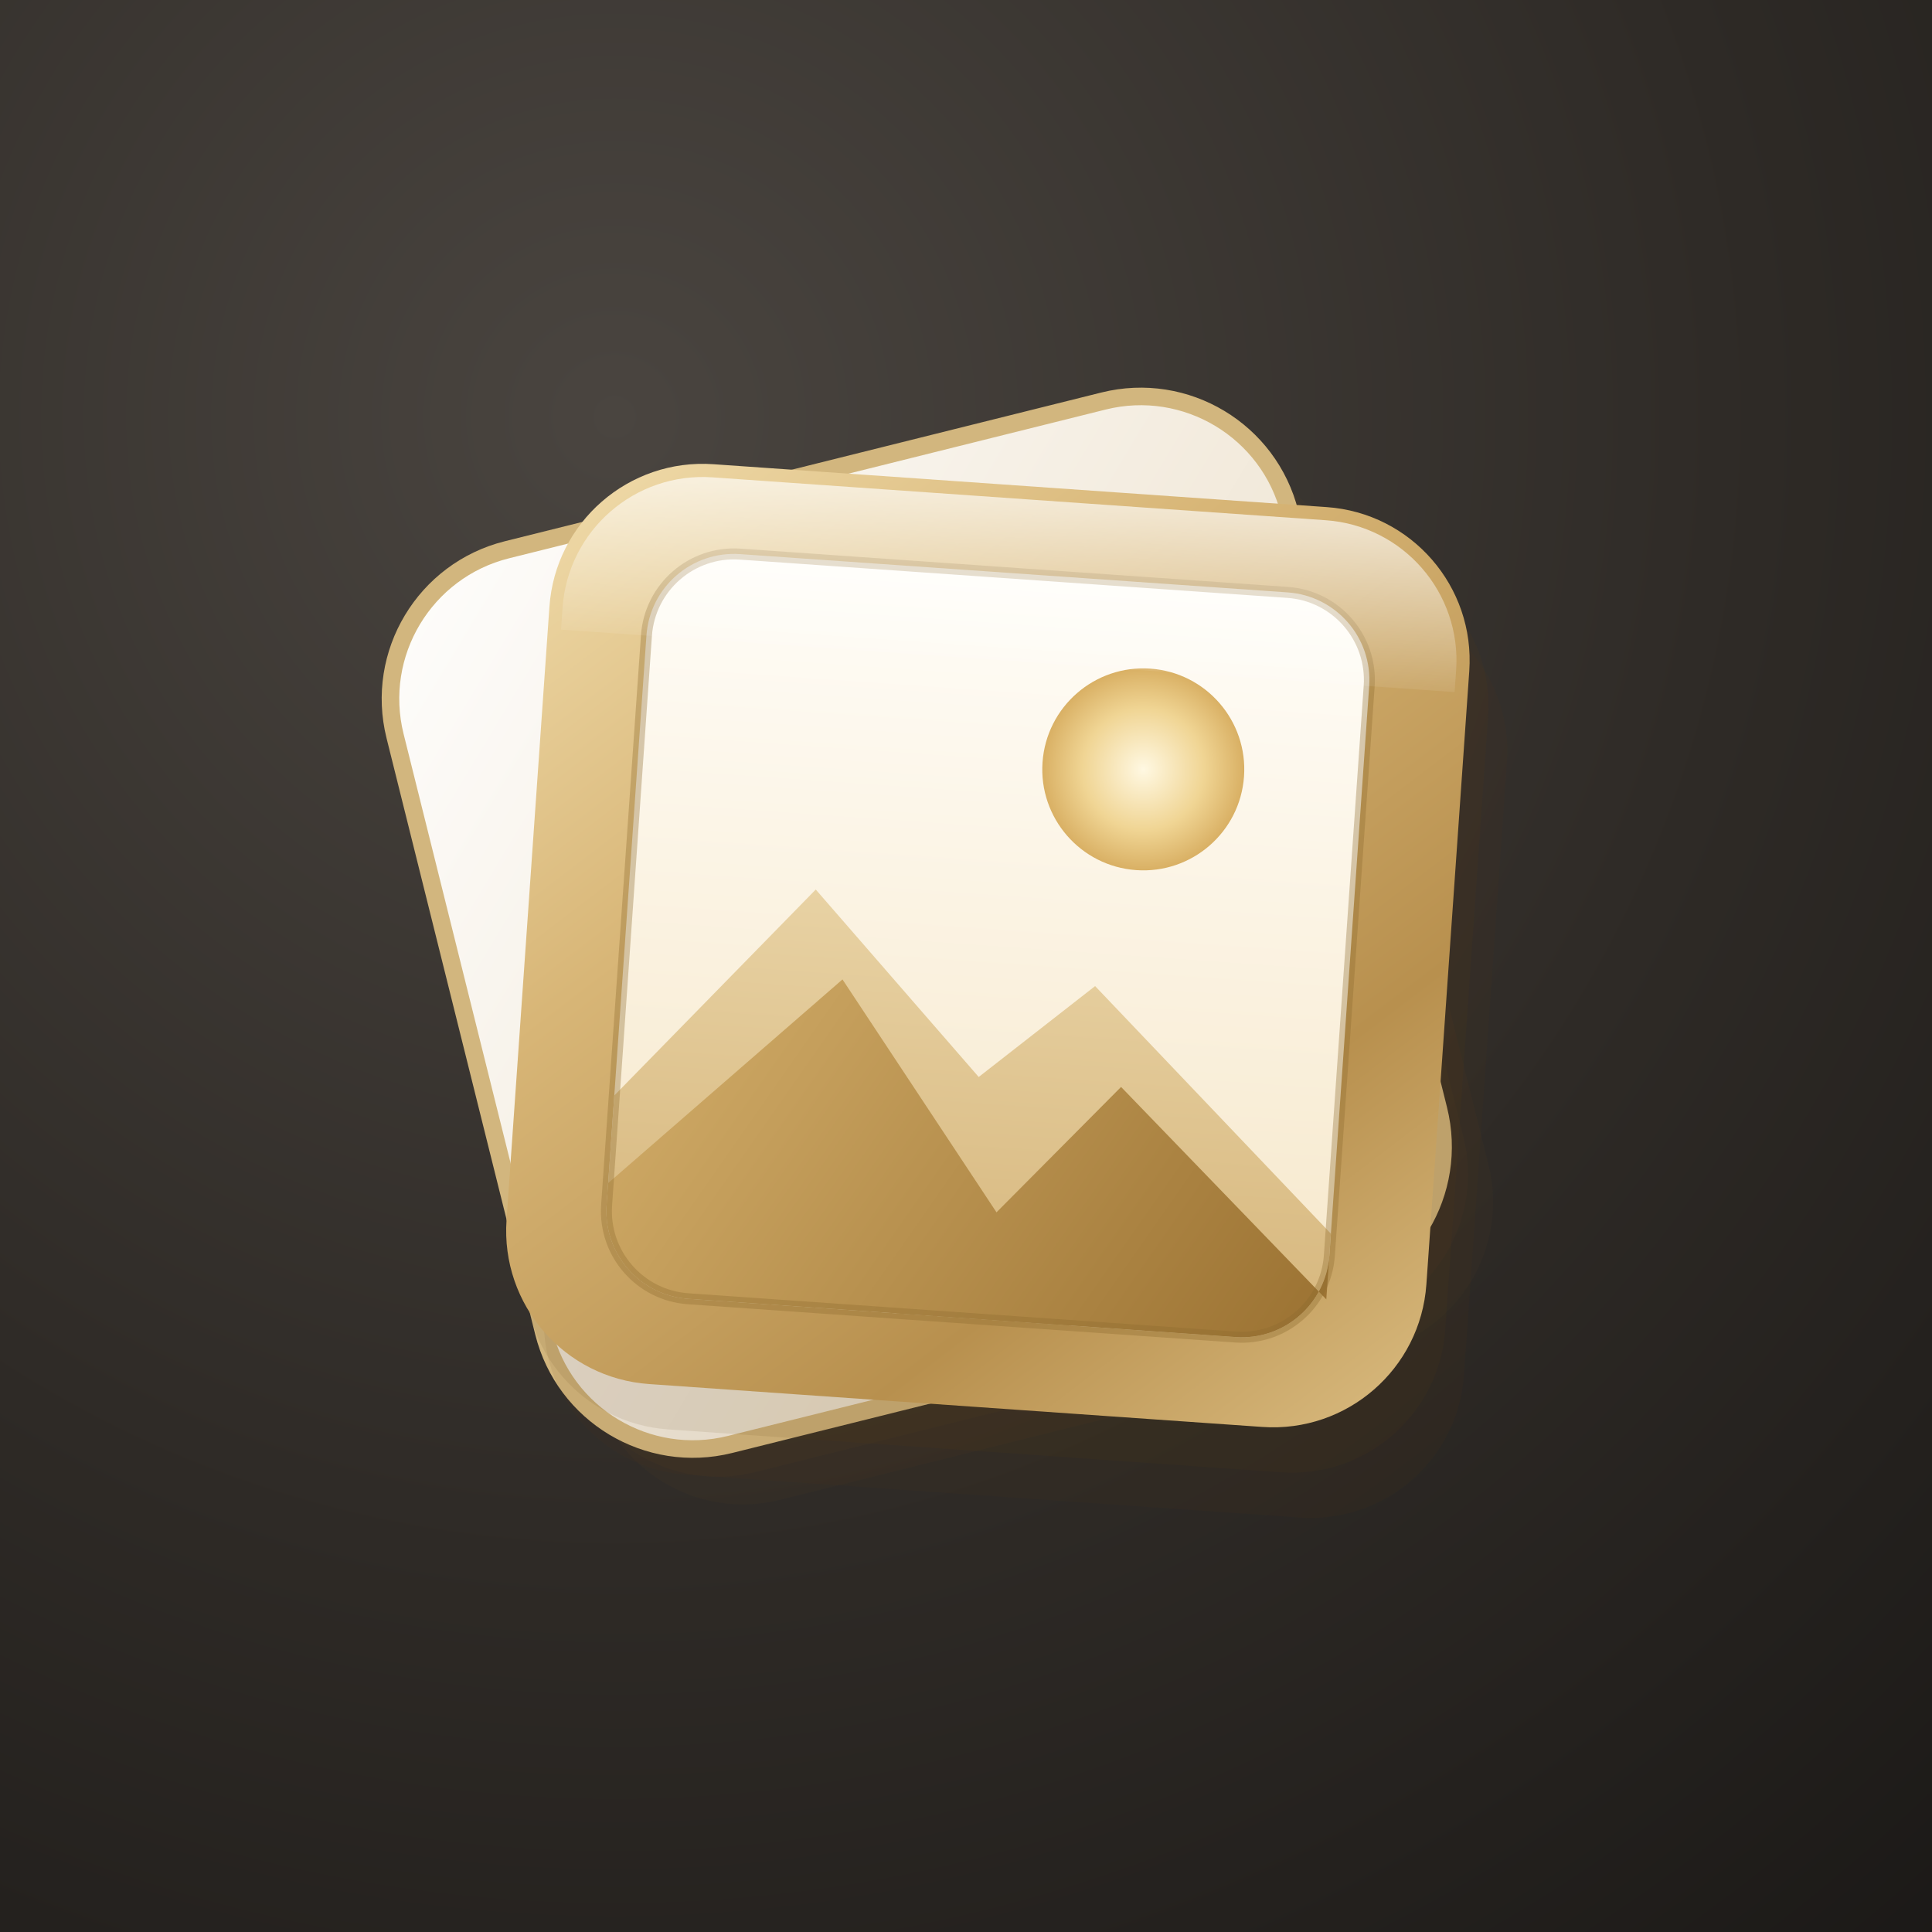
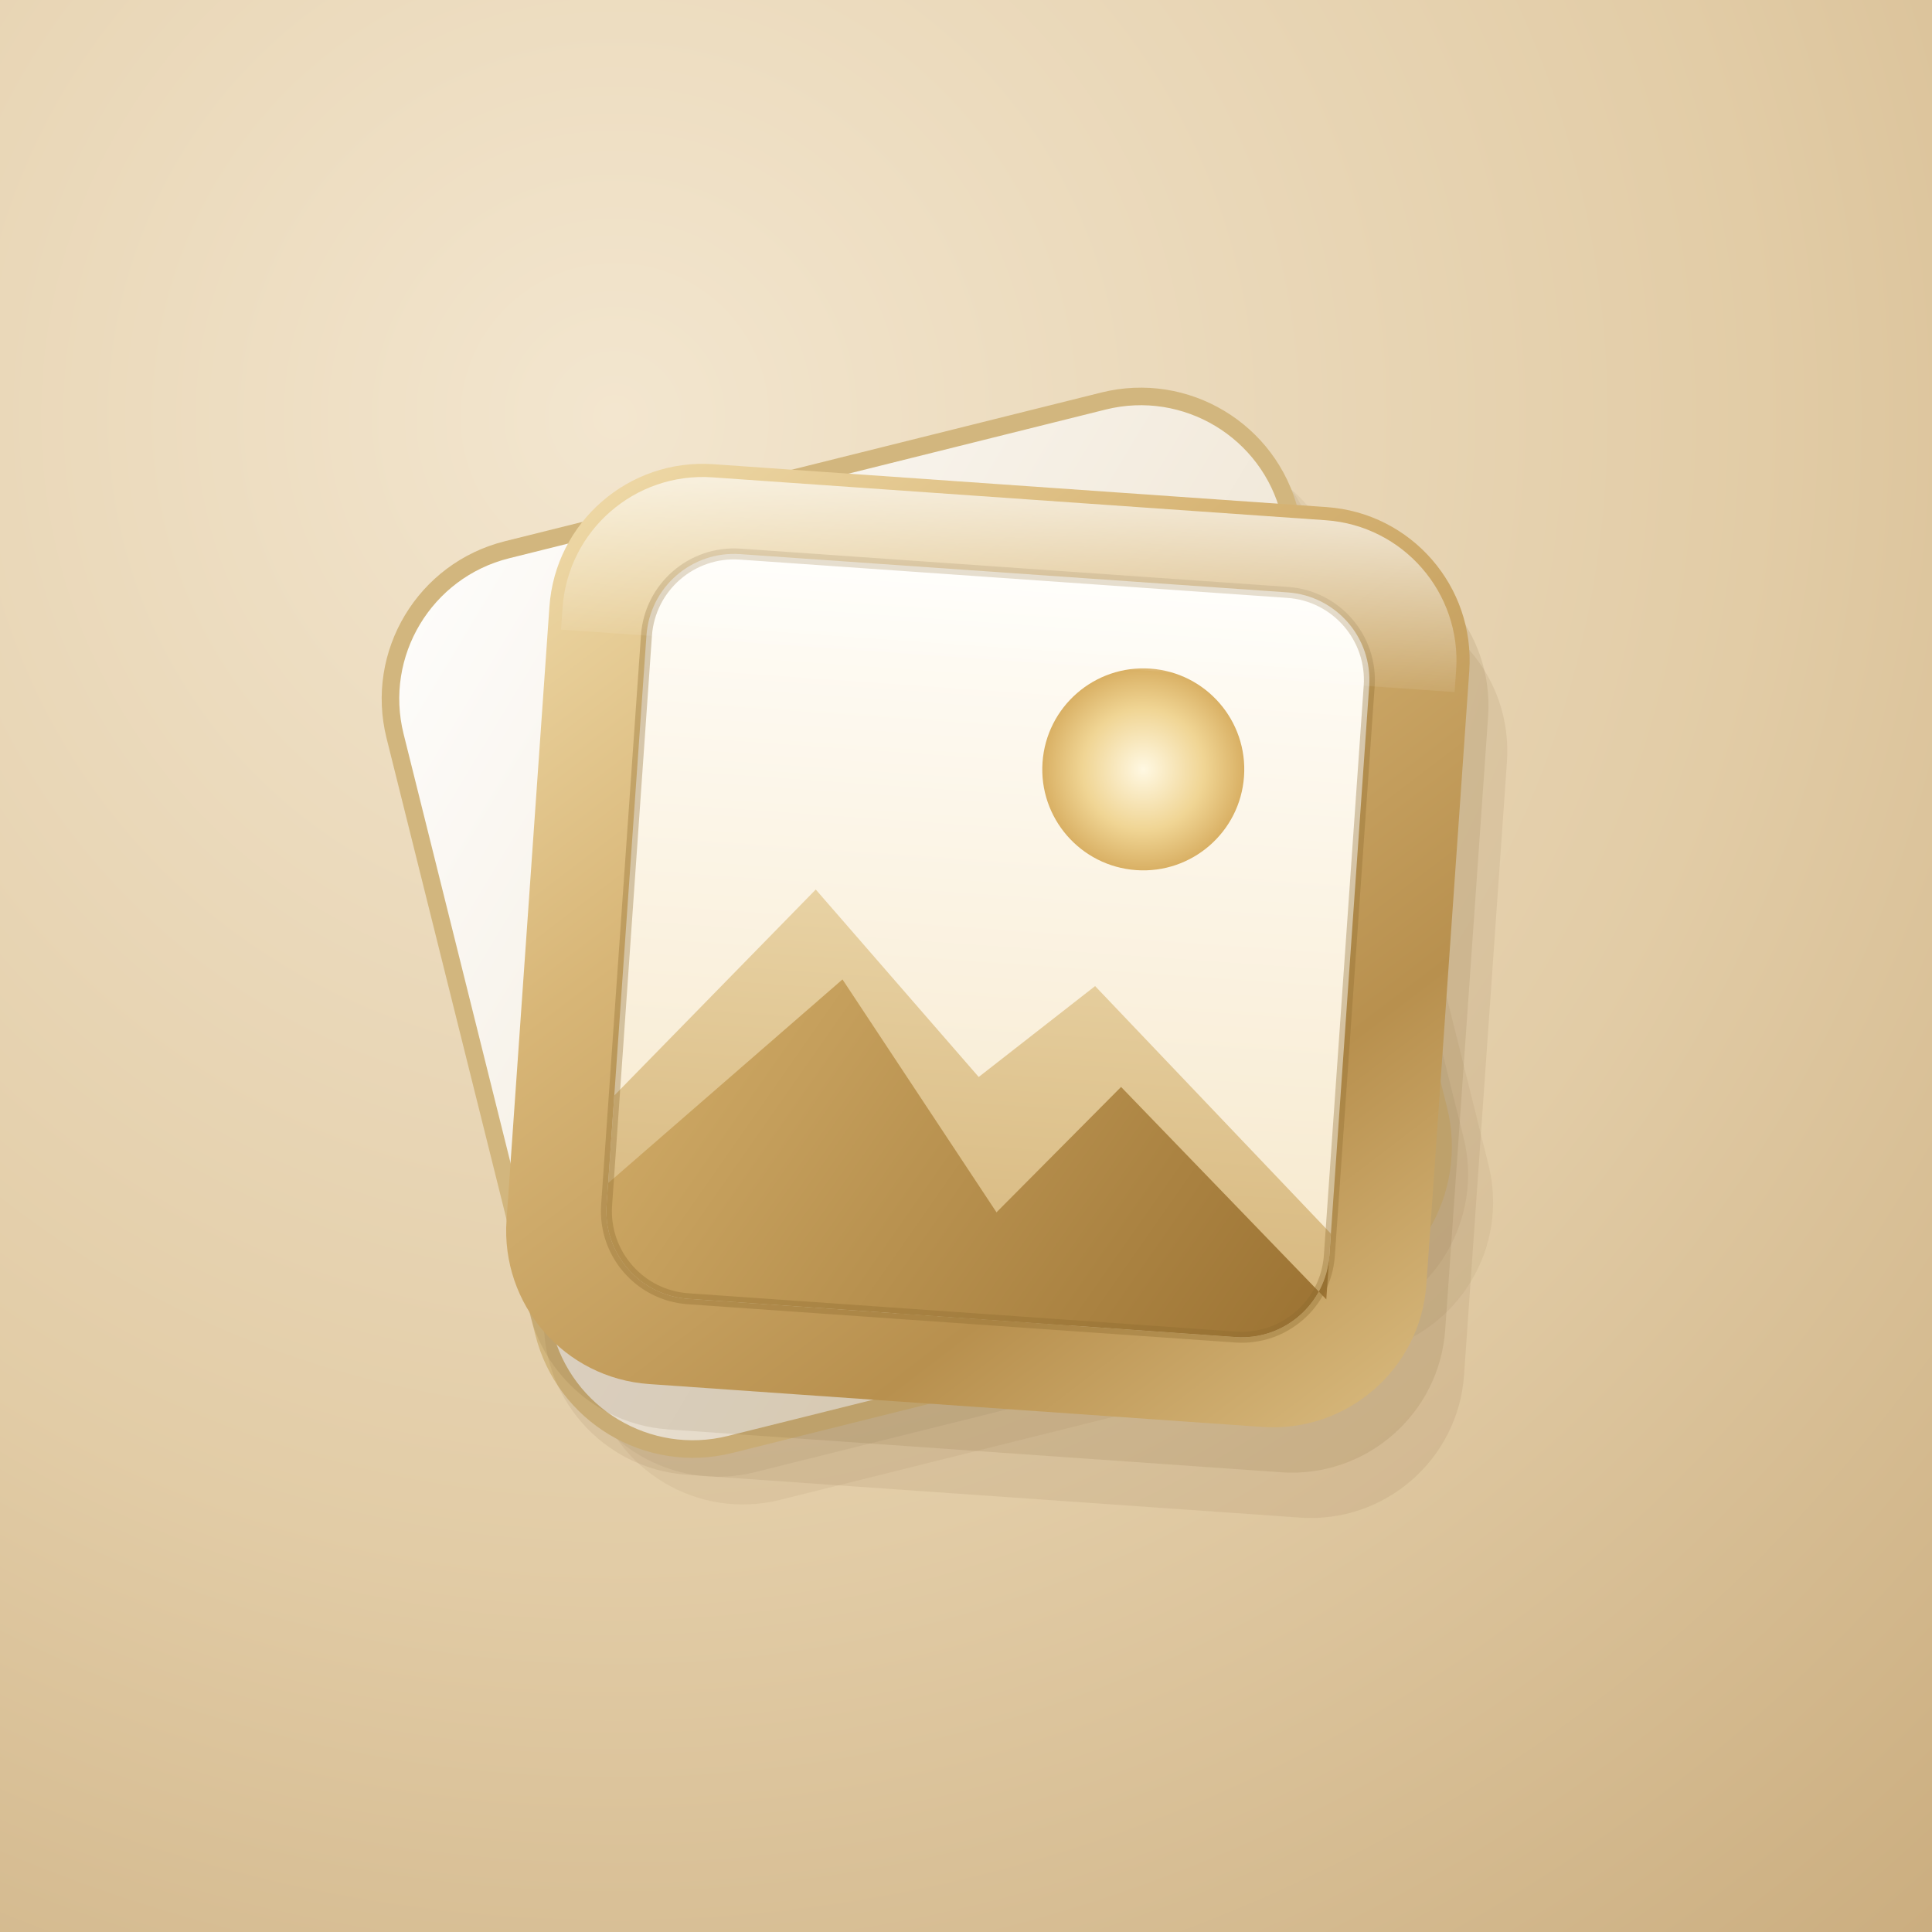
<svg xmlns="http://www.w3.org/2000/svg" viewBox="10 11 88 88">
  <defs>
    <radialGradient id="bg" cx="38" cy="30" r="95" gradientUnits="userSpaceOnUse">
-       <stop offset="0" stop-color="#4A4540" />
-       <stop offset="0.55" stop-color="#2E2A26" />
-       <stop offset="1" stop-color="#1A1816" />
+       <stop offset="0" stop-color="#F3E6CF" />
+       <stop offset="0.55" stop-color="#E2CCA6" />
+       <stop offset="1" stop-color="#C9AB7C" />
    </radialGradient>
    <linearGradient id="back" x1="30" y1="30" x2="78" y2="78" gradientUnits="userSpaceOnUse">
      <stop offset="0" stop-color="#FFFFFF" />
      <stop offset="1" stop-color="#E6D6BA" />
    </linearGradient>
    <linearGradient id="bezel" x1="32" y1="30" x2="76" y2="80" gradientUnits="userSpaceOnUse">
      <stop offset="0" stop-color="#F5E3B5" />
      <stop offset="0.35" stop-color="#D8B677" />
      <stop offset="0.7" stop-color="#B8904E" />
      <stop offset="1" stop-color="#E2C68C" />
    </linearGradient>
    <linearGradient id="sky" x1="0" y1="37" x2="0" y2="71" gradientUnits="userSpaceOnUse">
      <stop offset="0" stop-color="#FFFDF8" />
      <stop offset="1" stop-color="#F6E7C9" />
    </linearGradient>
    <linearGradient id="mback" x1="0" y1="50" x2="0" y2="71" gradientUnits="userSpaceOnUse">
      <stop offset="0" stop-color="#EAD5A8" />
      <stop offset="1" stop-color="#D6B67C" />
    </linearGradient>
    <linearGradient id="mfront" x1="40" y1="54" x2="70" y2="72" gradientUnits="userSpaceOnUse">
      <stop offset="0" stop-color="#D3AE6A" />
      <stop offset="1" stop-color="#9C7333" />
    </linearGradient>
    <radialGradient id="sun" cx="61.5" cy="45.5" r="4.6" gradientUnits="userSpaceOnUse">
      <stop offset="0" stop-color="#FFF8E2" />
      <stop offset="0.6" stop-color="#F0D594" />
      <stop offset="1" stop-color="#D9B064" />
    </radialGradient>
    <linearGradient id="gloss" x1="0" y1="33" x2="0" y2="42" gradientUnits="userSpaceOnUse">
      <stop offset="0" stop-color="#FFFFFF" stop-opacity="0.7" />
      <stop offset="1" stop-color="#FFFFFF" stop-opacity="0" />
    </linearGradient>
  </defs>
  <rect width="108" height="108" fill="url(#bg)" />
  <g transform="rotate(-14 52 54)">
    <path d="M38,32 H66 A7,7 0 0 1 73,39 V67 A7,7 0 0 1 66,74 H38 A7,7 0 0 1 31,67 V39 A7,7 0 0 1 38,32 Z" transform="translate(1.6 3)" fill="#6B4E1F" fill-opacity="0.07" />
    <path d="M38,32 H66 A7,7 0 0 1 73,39 V67 A7,7 0 0 1 66,74 H38 A7,7 0 0 1 31,67 V39 A7,7 0 0 1 38,32 Z" transform="translate(0.8 1.5)" fill="#6B4E1F" fill-opacity="0.07" />
    <path d="M38,32 H66 A7,7 0 0 1 73,39 V67 A7,7 0 0 1 66,74 H38 A7,7 0 0 1 31,67 V39 A7,7 0 0 1 38,32 Z" fill="url(#back)" stroke="#D2B67E" stroke-width="0.8" />
  </g>
  <g transform="rotate(4 54 54)">
    <path d="M41,33 H69 A7,7 0 0 1 76,40 V68 A7,7 0 0 1 69,75 H41 A7,7 0 0 1 34,68 V40 A7,7 0 0 1 41,33 Z" transform="translate(2 4)" fill="#5A3E12" fill-opacity="0.08" />
    <path d="M41,33 H69 A7,7 0 0 1 76,40 V68 A7,7 0 0 1 69,75 H41 A7,7 0 0 1 34,68 V40 A7,7 0 0 1 41,33 Z" transform="translate(1 2)" fill="#5A3E12" fill-opacity="0.10" />
    <path d="M41,33 H69 A7,7 0 0 1 76,40 V68 A7,7 0 0 1 69,75 H41 A7,7 0 0 1 34,68 V40 A7,7 0 0 1 41,33 Z" fill="url(#bezel)" />
    <path d="M42.5,37 H67.5 A4,4 0 0 1 71.5,41 V67 A4,4 0 0 1 67.5,71 H42.5 A4,4 0 0 1 38.5,67 V41 A4,4 0 0 1 42.5,37 Z" fill="url(#sky)" />
    <circle cx="61.5" cy="45.5" r="4.6" fill="url(#sun)" />
    <path d="M38.5,62 L47,52 L55,60 L60,55.5 L71.5,66 V67 A4,4 0 0 1 67.5,71 H42.5 A4,4 0 0 1 38.5,67 Z" fill="url(#mback)" />
    <path d="M38.5,67 L38.5,66 L48.5,56 L60,71 H42.5 A4,4 0 0 1 38.5,67 Z" fill="url(#mfront)" />
    <path d="M52,71 L61.5,60 L71.5,69 V67 V67 A4,4 0 0 1 67.5,71 Z" fill="url(#mfront)" />
    <path d="M42.5,37 H67.5 A4,4 0 0 1 71.5,41 V67 A4,4 0 0 1 67.5,71 H42.5 A4,4 0 0 1 38.5,67 V41 A4,4 0 0 1 42.5,37 Z" fill="none" stroke="#8E6A2E" stroke-opacity="0.35" stroke-width="0.5" />
    <path d="M41,33.6 H69 A6.4,6.4 0 0 1 75.4,40 V41 H34.6 V40 A6.4,6.4 0 0 1 41,33.6 Z" fill="url(#gloss)" />
  </g>
</svg>
